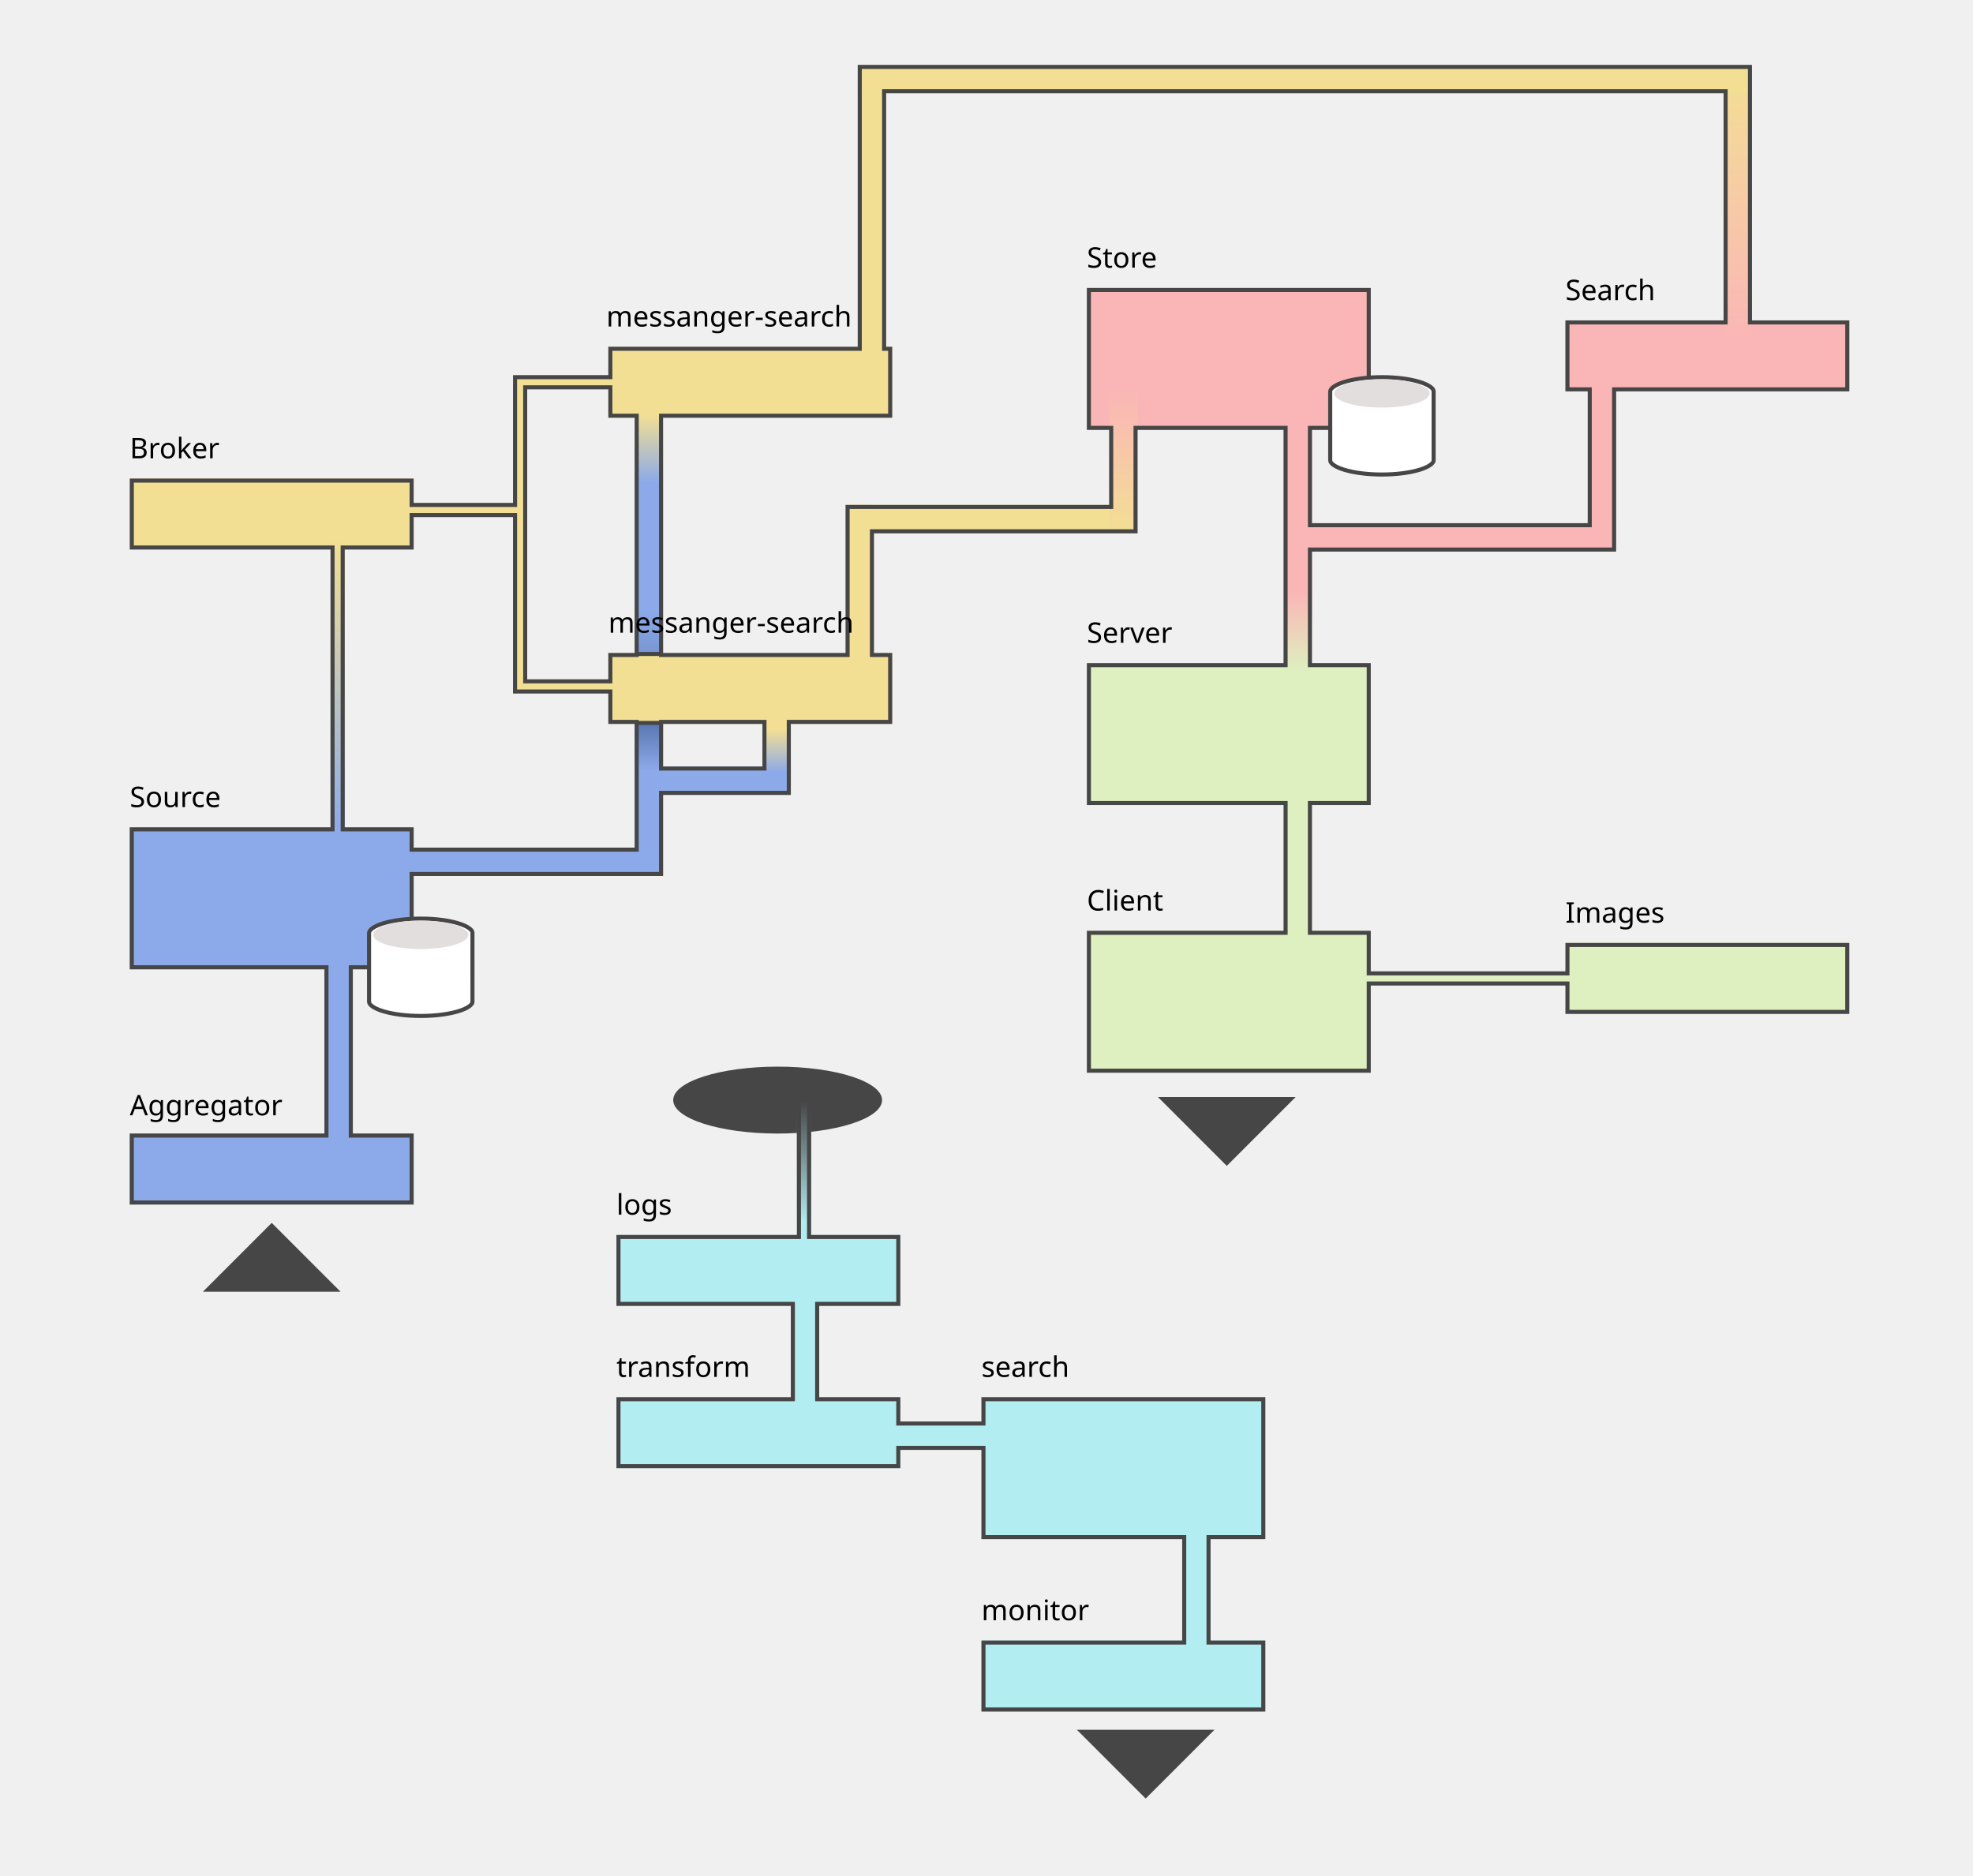
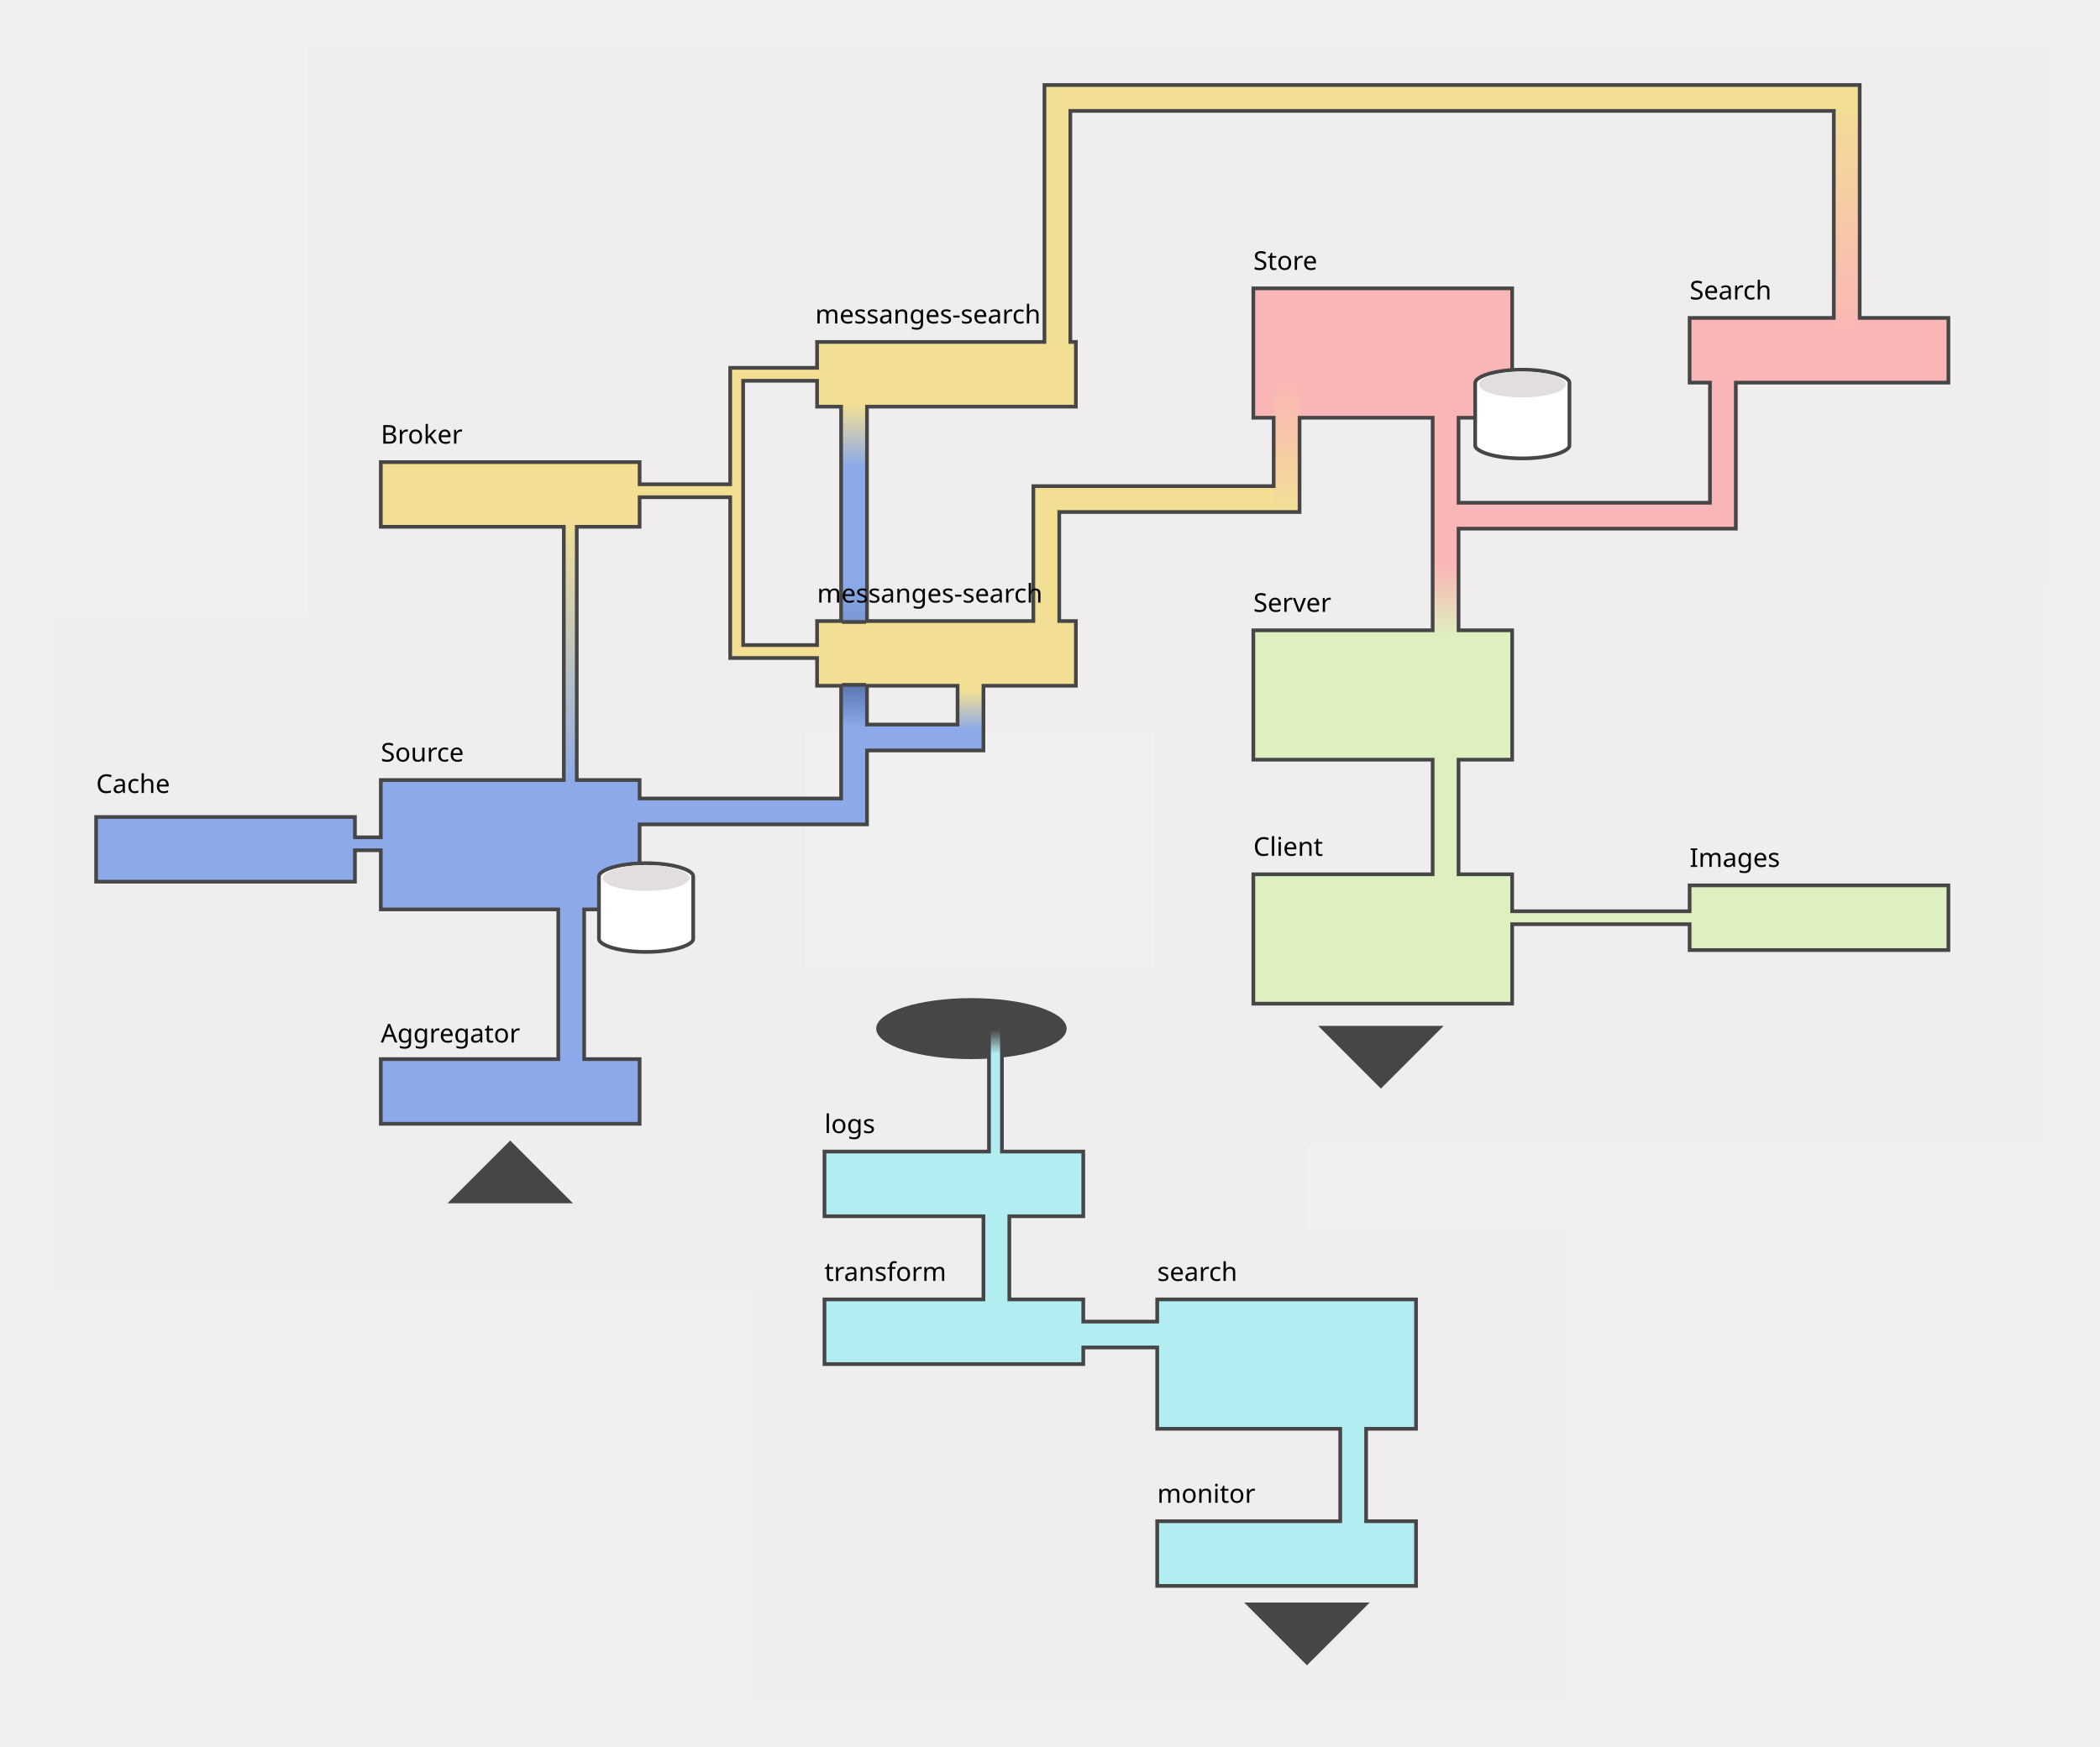
- <svg xmlns="http://www.w3.org/2000/svg" width="973px" height="925px" viewBox="0 0 973 925" version="1.1">
+ <svg xmlns="http://www.w3.org/2000/svg" width="1136px" height="945px" viewBox="0 0 1136 945" version="1.1">
  <defs>
    <linearGradient x1="50%" y1="0%" x2="50%" y2="100%" id="linearGradient-1">
      <stop stop-color="#F3DF94" offset="0%" />
      <stop stop-color="#8CAAE9" offset="100%" />
    </linearGradient>
    <linearGradient x1="50%" y1="67.886%" x2="50%" y2="100%" id="linearGradient-2">
      <stop stop-color="#FAB6B6" offset="0%" />
      <stop stop-color="#DEF0BF" offset="100%" />
    </linearGradient>
    <linearGradient x1="50%" y1="0%" x2="50%" y2="100%" id="linearGradient-3">
      <stop stop-color="#F3DF94" offset="0%" />
      <stop stop-color="#FAB6B6" offset="100%" />
    </linearGradient>
    <linearGradient x1="50%" y1="0%" x2="50%" y2="100%" id="linearGradient-4">
      <stop stop-color="#FAB6B6" offset="0%" />
      <stop stop-color="#F3DF94" offset="100%" />
    </linearGradient>
-     <linearGradient x1="50%" y1="10.712%" x2="50%" y2="87.884%" id="linearGradient-5">
+     <linearGradient x1="50%" y1="10.712%" x2="50%" y2="27.276%" id="linearGradient-5">
      <stop stop-color="#474646" offset="0%" />
      <stop stop-color="#B1ECF1" offset="100%" />
    </linearGradient>
    <linearGradient x1="50%" y1="23.655%" x2="50%" y2="100%" id="linearGradient-6">
      <stop stop-color="#F3DF94" offset="0%" />
      <stop stop-color="#8CAAE9" offset="100%" />
    </linearGradient>
    <linearGradient x1="50%" y1="1.675%" x2="50%" y2="77.281%" id="linearGradient-7">
      <stop stop-color="#F3DF94" offset="0%" />
      <stop stop-color="#8CAAE9" offset="19.097%" />
      <stop stop-color="#8CAAE9" offset="54.883%" />
      <stop stop-color="#5B77B3" offset="87.015%" />
      <stop stop-color="#8CAAE9" offset="100%" />
    </linearGradient>
  </defs>
  <g id="Page-1" stroke="none" stroke-width="1" fill="none" fill-rule="evenodd">
-     <ellipse id="Oval" fill="#474646" cx="383.5" cy="542.5" rx="51.5" ry="16.5" />
-     <g id="color" transform="translate(64, 32)">
-       <rect id="Rectangle" fill="#8CAAE9" x="0" y="527" width="140" height="35" />
-       <rect id="Rectangle" fill="#8CAAE9" x="0" y="376" width="140" height="70" />
-       <rect id="Rectangle" fill="#FAB6B6" x="472" y="110" width="140" height="70" />
-       <rect id="Rectangle" fill="#DEF0BF" x="472" y="295" width="140" height="70" />
-       <rect id="Rectangle" fill="#DEF0BF" x="472" y="427" width="140" height="70" />
-       <rect id="Rectangle" fill="#DEF0BF" x="708" y="433" width="140" height="35" />
-       <rect id="Rectangle" fill="#FAB6B6" x="708" y="126" width="140" height="35" />
-       <rect id="Rectangle" fill="#F3DF94" x="0" y="204" width="140" height="35" />
-       <rect id="Rectangle" fill="#F3DF94" x="236" y="139" width="140" height="35" />
-       <rect id="Rectangle" fill="#8CAAE9" x="96" y="440" width="14" height="92" />
-       <rect id="Rectangle-Copy" fill="url(#linearGradient-1)" x="99" y="233" width="7" height="147" />
-       <rect id="Rectangle-Copy" fill="#F3DF94" x="189" y="153" width="7" height="156" />
-       <rect id="Rectangle" fill="#F3DF94" x="137" y="216" width="56" height="7" />
-       <rect id="Rectangle" fill="#F3DF94" x="189" y="153" width="49" height="7" />
-       <rect id="Rectangle" fill="#F3DF94" x="189" y="303" width="49" height="7" />
-       <rect id="Rectangle" fill="#DEF0BF" x="609" y="447" width="102" height="7" />
-       <rect id="Rectangle" fill="url(#linearGradient-2)" x="569" y="177" width="14" height="122" />
-       <rect id="Rectangle" fill="#FAB6B6" x="719" y="158" width="14" height="82" />
-       <rect id="Rectangle-Copy-2" fill="#DEF0BF" x="569" y="360" width="14" height="72" />
-       <rect id="Rectangle" fill="#FAB6B6" x="576" y="226" width="157" height="14" />
-       <rect id="Rectangle" fill="#F3DF94" x="359" y="6" width="14" height="140" />
-       <rect id="Rectangle" fill="url(#linearGradient-3)" x="786" y="1" width="14" height="134" />
-       <rect id="Rectangle" fill="#F3DF94" x="359" y="0" width="441" height="14" />
-       <rect id="Rectangle" fill="#F3DF94" x="353" y="217" width="143" height="14" />
-       <rect id="Rectangle" fill="#F3DF94" x="353" y="217" width="14" height="83" />
-       <rect id="Rectangle" fill="url(#linearGradient-4)" x="483" y="161" width="14" height="70" />
-       <rect id="Rectangle" fill="url(#linearGradient-5)" x="329" y="503" width="7" height="77" />
-       <rect id="Rectangle" fill="#B1EDF1" x="326" y="608" width="14" height="52" />
-       <rect id="Rectangle" fill="#B1EDF1" x="519" y="718" width="14" height="64" />
-       <rect id="Rectangle" fill="#B1EDF1" x="240" y="577" width="140" height="35" />
-       <rect id="Rectangle" fill="#B1EDF1" x="420" y="777" width="140" height="35" />
-       <rect id="Rectangle" fill="#B1EDF1" x="240" y="657" width="140" height="35" />
-       <rect id="Rectangle" fill="#B1EDF1" x="420" y="657" width="140" height="70" />
-       <rect id="Rectangle" fill="#B1EDF1" x="375" y="669" width="50" height="14" />
-       <rect id="Rectangle" fill="#8CAAE9" x="136" y="386" width="116" height="14" />
-       <rect id="Rectangle" fill="#8CAAE9" x="260" y="346" width="66" height="14" />
-       <rect id="Rectangle" fill="url(#linearGradient-6)" x="312" y="321" width="14" height="28" />
-       <rect id="Rectangle" fill="url(#linearGradient-7)" x="249" y="169" width="14" height="231" />
-       <rect id="Rectangle" fill="#F3DF94" x="236" y="290" width="140" height="35" />
-       <line x1="250.5" y1="324.5" x2="261.5" y2="324.5" id="Line" stroke="#474646" stroke-width="2" stroke-linecap="square" />
-       <line x1="250.5" y1="290.5" x2="261.5" y2="290.5" id="Line" stroke="#474646" stroke-width="2" stroke-linecap="square" />
+     <rect id="store" fill="#EFEDED" x="625" y="311" width="480" height="309" />
+     <polygon id="messages" fill="#EFEDED" points="167 26 1109 26 1109 317 633 314 633 396 167 396" />
+     <polygon id="logs" fill="#EFEDED" points="407 524 707 524 707 666 848 665 848 921 407 921" />
+     <rect id="source" fill="#EFEDED" x="28" y="334" width="407" height="364" />
+     <g id="color" transform="translate(52, 46)">
+       <ellipse id="Oval" fill="#474646" cx="473.5" cy="510.5" rx="51.5" ry="16.5" />
+       <rect id="Rectangle" fill="#8CAAE9" x="154" y="527" width="140" height="35" />
+       <rect id="Rectangle" fill="#8CAAE9" x="154" y="376" width="140" height="70" />
+       <rect id="Rectangle" fill="#FAB6B6" x="626" y="110" width="140" height="70" />
+       <rect id="Rectangle" fill="#DEF0BF" x="626" y="295" width="140" height="70" />
+       <rect id="Rectangle" fill="#DEF0BF" x="626" y="427" width="140" height="70" />
+       <rect id="Rectangle" fill="#DEF0BF" x="862" y="433" width="140" height="35" />
+       <rect id="Rectangle" fill="#FAB6B6" x="862" y="126" width="140" height="35" />
+       <rect id="Rectangle" fill="#F3DF94" x="154" y="204" width="140" height="35" />
+       <rect id="Rectangle" fill="#F3DF94" x="390" y="139" width="140" height="35" />
+       <rect id="Rectangle" fill="#8CAAE9" x="250" y="440" width="14" height="92" />
+       <rect id="Rectangle-Copy" fill="url(#linearGradient-1)" x="253" y="233" width="7" height="147" />
+       <rect id="Rectangle-Copy" fill="#F3DF94" x="343" y="153" width="7" height="156" />
+       <rect id="Rectangle" fill="#F3DF94" x="291" y="216" width="56" height="7" />
+       <rect id="Rectangle" fill="#F3DF94" x="343" y="153" width="49" height="7" />
+       <rect id="Rectangle" fill="#F3DF94" x="343" y="303" width="49" height="7" />
+       <rect id="Rectangle" fill="#DEF0BF" x="763" y="447" width="102" height="7" />
+       <rect id="Rectangle" fill="url(#linearGradient-2)" x="723" y="177" width="14" height="122" />
+       <rect id="Rectangle" fill="#FAB6B6" x="873" y="158" width="14" height="82" />
+       <rect id="Rectangle-Copy-2" fill="#DEF0BF" x="723" y="360" width="14" height="72" />
+       <rect id="Rectangle" fill="#FAB6B6" x="730" y="226" width="157" height="14" />
+       <rect id="Rectangle" fill="#F3DF94" x="513" y="6" width="14" height="140" />
+       <rect id="Rectangle" fill="url(#linearGradient-3)" x="940" y="1" width="14" height="134" />
+       <rect id="Rectangle" fill="#F3DF94" x="513" y="0" width="441" height="14" />
+       <rect id="Rectangle" fill="#F3DF94" x="507" y="217" width="143" height="14" />
+       <rect id="Rectangle" fill="#F3DF94" x="507" y="217" width="14" height="83" />
+       <rect id="Rectangle" fill="url(#linearGradient-4)" x="637" y="161" width="14" height="70" />
+       <rect id="Rectangle" fill="url(#linearGradient-5)" x="483" y="503" width="7" height="77" />
+       <rect id="Rectangle" fill="#B1EDF1" x="480" y="608" width="14" height="52" />
+       <rect id="Rectangle" fill="#B1EDF1" x="673" y="718" width="14" height="64" />
+       <rect id="Rectangle" fill="#B1EDF1" x="394" y="577" width="140" height="35" />
+       <rect id="Rectangle" fill="#B1EDF1" x="574" y="777" width="140" height="35" />
+       <rect id="Rectangle" fill="#B1EDF1" x="394" y="657" width="140" height="35" />
+       <rect id="Rectangle" fill="#B1EDF1" x="574" y="657" width="140" height="70" />
+       <rect id="Rectangle" fill="#B1EDF1" x="529" y="669" width="50" height="14" />
+       <rect id="Rectangle" fill="#8CAAE9" x="290" y="386" width="116" height="14" />
+       <rect id="Rectangle" fill="#8CAAE9" x="414" y="346" width="66" height="14" />
+       <rect id="Rectangle" fill="url(#linearGradient-6)" x="466" y="321" width="14" height="28" />
+       <rect id="Rectangle" fill="url(#linearGradient-7)" x="403" y="169" width="14" height="231" />
+       <rect id="Rectangle" fill="#F3DF94" x="390" y="290" width="140" height="35" />
+       <line x1="404.5" y1="324.5" x2="415.5" y2="324.5" id="Line" stroke="#474646" stroke-width="2" stroke-linecap="square" />
+       <line x1="404.5" y1="290.5" x2="415.5" y2="290.5" id="Line" stroke="#474646" stroke-width="2" stroke-linecap="square" />
+       <rect id="Rectangle" fill="#8CAAE9" x="0" y="396" width="140" height="35" />
+       <rect id="Rectangle" fill="#8CAAE9" x="135" y="407" width="23" height="7" />
    </g>
-     <path d="M399,536 L394,536 L394,610 L305,610 L305,643 L391,643 L391,690 L305,690 L305,723 L443,723 L443,714 L485,714 L485,758 L584,758 L584,810 L485,810 L485,843 L623,843 L623,810 L596,810 L596,758 L623,758 L623,690 L485,690 L485,702 L443,702 L443,690 L403,690 L403,643 L443,643 L443,610 L399,610 L399,536 Z M863,33 L863,159 L911,159 L911,192 L796,192 L796,271 L646,271 L646,328 L675,328 L675,396 L646,396 L646,460 L675,460 L675,480 L773,480 L773,466 L911,466 L911,499 L773,499 L773,485 L675,485 L675,528 L537,528 L537,460 L634,460 L634,396 L537,396 L537,328 L634,328 L634,211 L560,211 L560,262 L430,262 L430,323 L439,323 L439,356 L389,356 L389,391 L326,391 L326,431 L203,431 L203,477 L173,477 L173,560 L203,560 L203,593 L65,593 L65,560 L161,560 L161,477 L65,477 L65,409 L164,409 L164,270 L65,270 L65,237 L203,237 L203,249 L254,249 L254,186 L301,186 L301,172 L424,172 L424,33 L863,33 Z M254,254 L203,254 L203,270 L169,270 L169,409 L203,409 L203,419 L314,419 L314,356 L301,356 L301,341 L254,341 L254,254 Z M377,356 L326,356 L326,379 L377,379 L377,356 Z M301,191 L259,191 L259,336 L301,336 L301,323 L314,323 L314,205 L301,205 L301,191 Z M851,45 L436,45 L436,172 L439,172 L439,205 L326,205 L326,323 L418,323 L418,250 L548,250 L548,211 L537,211 L537,143 L675,143 L675,211 L646,211 L646,259 L784,259 L784,192 L773,192 L773,159 L851,159 L851,45 Z" id="Combined-Shape" stroke="#474646" stroke-width="2" />
-     <g id="labels" transform="translate(64, 117)" fill="#000000" font-family="Futura-Medium, Futura" font-size="14" font-weight="400">
+     <path d="M542,549 L542,623 L586,623 L586,658 L546,658 L546,703 L586,703 L586,715 L626,715 L626,703 L766,703 L766,773 L739,773 L739,823 L766,823 L766,858 L626,858 L626,823 L725,823 L725,773 L626,773 L626,729 L586,729 L586,738 L446,738 L446,703 L532,703 L532,658 L446,658 L446,623 L535,623 L535,549 L542,549 Z M346,446 L346,492 L316,492 L316,573 L346,573 L346,608 L206,608 L206,573 L302,573 L302,492 L206,492 L206,460 L192,460 L192,477 L52,477 L52,442 L192,442 L192,453 L206,453 L206,422 L305,422 L305,285 L206,285 L206,250 L346,250 L346,262 L395,262 L395,199 L442,199 L442,185 L565,185 L565,46 L1006,46 L1006,172 L1054,172 L1054,207 L939,207 L939,286 L789,286 L789,341 L818,341 L818,411 L789,411 L789,473 L818,473 L818,493 L914,493 L914,479 L1054,479 L1054,514 L914,514 L914,500 L818,500 L818,543 L678,543 L678,473 L775,473 L775,411 L678,411 L678,341 L775,341 L775,226 L703,226 L703,277 L573,277 L573,336 L582,336 L582,371 L532,371 L532,406 L469,406 L469,446 L346,446 Z M395,356 L395,269 L346,269 L346,285 L312,285 L312,422 L346,422 L346,432 L455,432 L455,371 L442,371 L442,356 L395,356 Z M469,392 L518,392 L518,371 L469,371 L469,392 Z M442,206 L402,206 L402,349 L442,349 L442,336 L455,336 L455,220 L442,220 L442,206 Z M992,60 L579,60 L579,185 L582,185 L582,220 L469,220 L469,336 L559,336 L559,263 L689,263 L689,226 L678,226 L678,156 L818,156 L818,226 L789,226 L789,272 L925,272 L925,207 L914,207 L914,172 L992,172 L992,60 Z" id="Combined-Shape" stroke="#474646" stroke-width="2" />
+     <g id="labels" transform="translate(52, 131)" fill="#000000" font-family="Futura-Medium, Futura" font-size="14" font-weight="400">
      <text id="Aggregator">
-         <tspan x="0" y="433">Aggregator</tspan>
+         <tspan x="154" y="433">Aggregator</tspan>
      </text>
      <text id="transform">
-         <tspan x="240" y="562">transform</tspan>
+         <tspan x="394" y="562">transform</tspan>
      </text>
      <text id="search">
-         <tspan x="420" y="562">search</tspan>
+         <tspan x="574" y="562">search</tspan>
      </text>
      <text id="monitor">
-         <tspan x="420" y="682">monitor</tspan>
+         <tspan x="574" y="682">monitor</tspan>
      </text>
      <text id="logs">
-         <tspan x="240" y="482">logs</tspan>
+         <tspan x="394" y="482">logs</tspan>
      </text>
      <text id="Source">
-         <tspan x="0" y="281">Source</tspan>
+         <tspan x="154" y="281">Source</tspan>
      </text>
      <text id="Store">
-         <tspan x="472" y="15">Store</tspan>
+         <tspan x="626" y="15">Store</tspan>
      </text>
      <text id="Server">
-         <tspan x="472" y="200">Server</tspan>
+         <tspan x="626" y="200">Server</tspan>
      </text>
      <text id="Client">
-         <tspan x="472" y="332">Client</tspan>
+         <tspan x="626" y="332">Client</tspan>
      </text>
      <text id="Images">
-         <tspan x="708" y="338">Images</tspan>
+         <tspan x="862" y="338">Images</tspan>
      </text>
      <text id="Search">
-         <tspan x="708" y="31">Search</tspan>
+         <tspan x="862" y="31">Search</tspan>
      </text>
      <text id="Broker">
-         <tspan x="0" y="109">Broker</tspan>
+         <tspan x="154" y="109">Broker</tspan>
      </text>
-       <text id="messanger-search">
-         <tspan x="235" y="44">messanger-search</tspan>
+       <text id="messanges-search">
+         <tspan x="389" y="44">messanges-search</tspan>
      </text>
-       <text id="messanger-search">
-         <tspan x="236" y="195">messanger-search</tspan>
+       <text id="Cache">
+         <tspan x="0" y="298">Cache</tspan>
+       </text>
+       <text id="messanges-search">
+         <tspan x="390" y="195">messanges-search</tspan>
      </text>
    </g>
-     <polygon id="Rectangle" fill="#474646" transform="translate(134, 637) rotate(-135) translate(-134, -637) " points="158 613 158 661 110 661" />
-     <polygon id="Rectangle" fill="#474646" transform="translate(605, 541) rotate(-315) translate(-605, -541) " points="629 517 629 565 581 565" />
-     <polygon id="Rectangle" fill="#474646" transform="translate(565, 853) rotate(-315) translate(-565, -853) " points="589 829 589 877 541 877" />
-     <g id="datasource" transform="translate(181, 452)">
+     <polygon id="Rectangle" fill="#474646" transform="translate(276, 651) rotate(-135) translate(-276, -651) " points="300 627 300 675 252 675" />
+     <polygon id="Rectangle" fill="#474646" transform="translate(747, 555) rotate(-315) translate(-747, -555) " points="771 531 771 579 723 579" />
+     <polygon id="Rectangle" fill="#474646" transform="translate(707, 867) rotate(-315) translate(-707, -867) " points="731 843 731 891 683 891" />
+     <g id="datasource" transform="translate(323, 466)">
      <path d="M26.5,1 C19.354,1 12.877,1.861 8.165,3.284 C5.866,3.978 3.997,4.798 2.706,5.728 C1.724,6.436 1.059,7.185 1,8.031 L1.004,42.108 C1.063,42.926 1.736,43.648 2.716,44.337 C4.016,45.251 5.897,46.061 8.211,46.747 C12.92,48.144 19.377,49 26.5,49 C33.704,49 40.228,48.125 44.949,46.7 C47.262,46.001 49.132,45.179 50.404,44.251 C51.356,43.558 52,42.828 52,42 L51.996,7.892 C51.937,7.074 51.264,6.352 50.284,5.663 C48.984,4.749 47.103,3.939 44.789,3.253 C40.08,1.856 33.623,1 26.5,1 Z" id="Combined-Shape" stroke="#474646" stroke-width="2" fill="#FFFFFF" />
      <ellipse id="Oval" fill="#E2DEDE" cx="26.5" cy="9" rx="23.5" ry="7" />
    </g>
-     <g id="datasource" transform="translate(655, 185)">
+     <g id="datasource" transform="translate(797, 199)">
      <path d="M26.5,1 C19.354,1 12.877,1.861 8.165,3.284 C5.866,3.978 3.997,4.798 2.706,5.728 C1.724,6.436 1.059,7.185 1,8.031 L1.004,42.108 C1.063,42.926 1.736,43.648 2.716,44.337 C4.016,45.251 5.897,46.061 8.211,46.747 C12.92,48.144 19.377,49 26.5,49 C33.704,49 40.228,48.125 44.949,46.7 C47.262,46.001 49.132,45.179 50.404,44.251 C51.356,43.558 52,42.828 52,42 L51.996,7.892 C51.937,7.074 51.264,6.352 50.284,5.663 C48.984,4.749 47.103,3.939 44.789,3.253 C40.08,1.856 33.623,1 26.5,1 Z" id="Combined-Shape" stroke="#474646" stroke-width="2" fill="#FFFFFF" />
      <ellipse id="Oval" fill="#E2DEDE" cx="26.5" cy="9" rx="23.5" ry="7" />
    </g>
  </g>
</svg>
